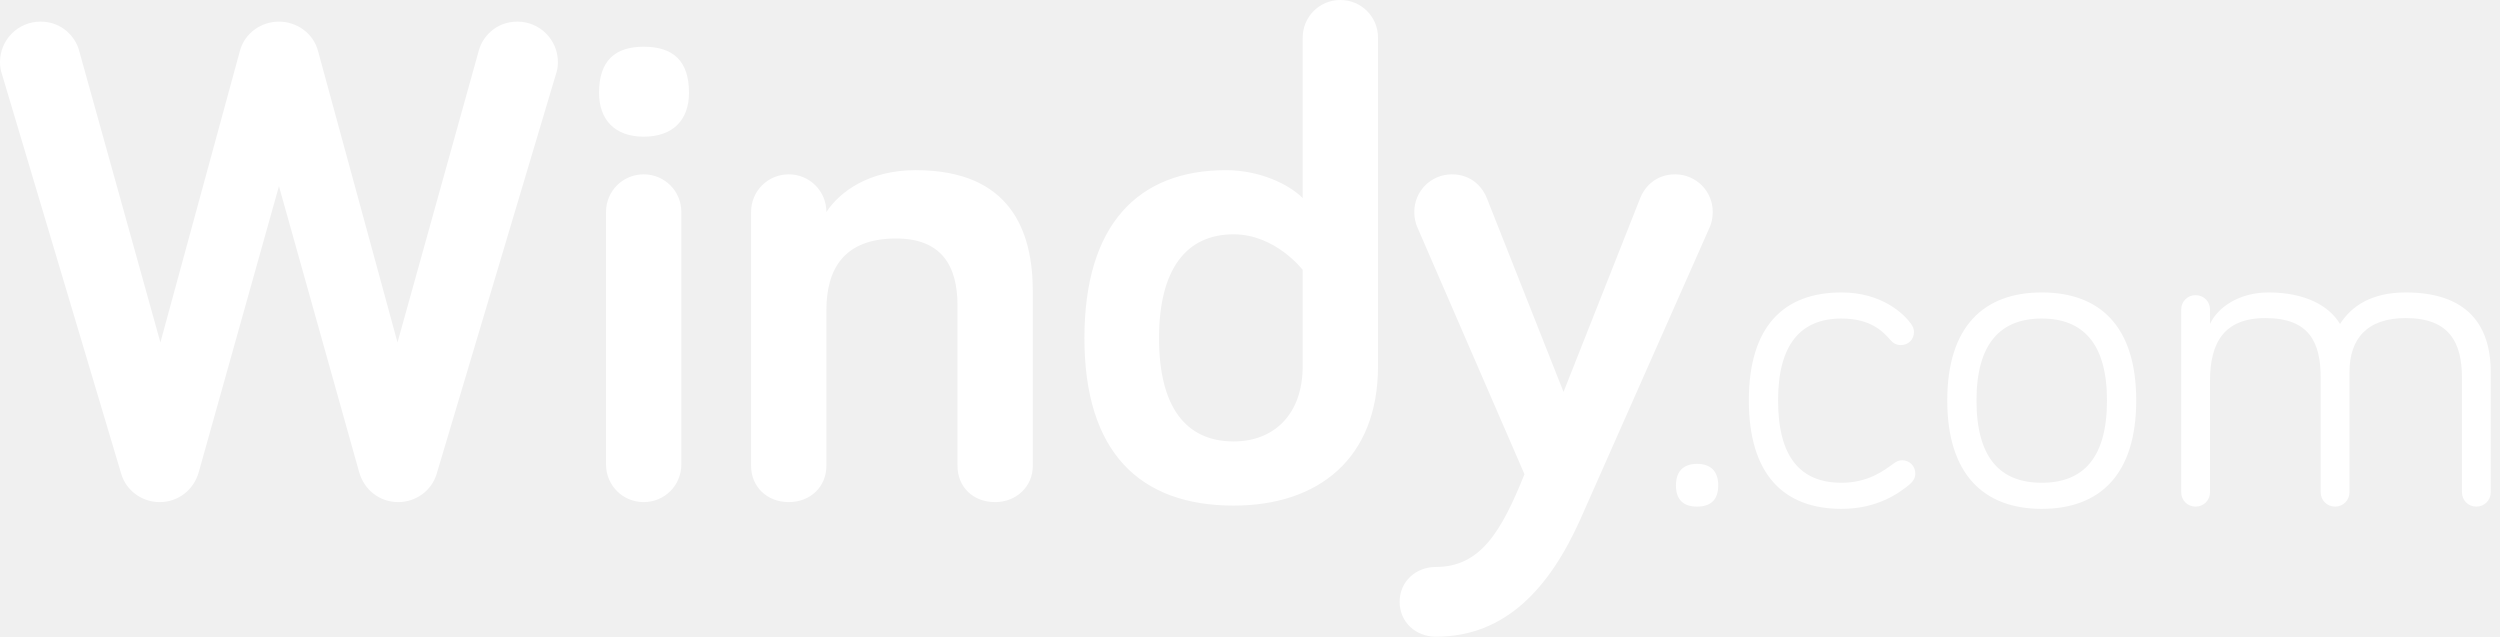
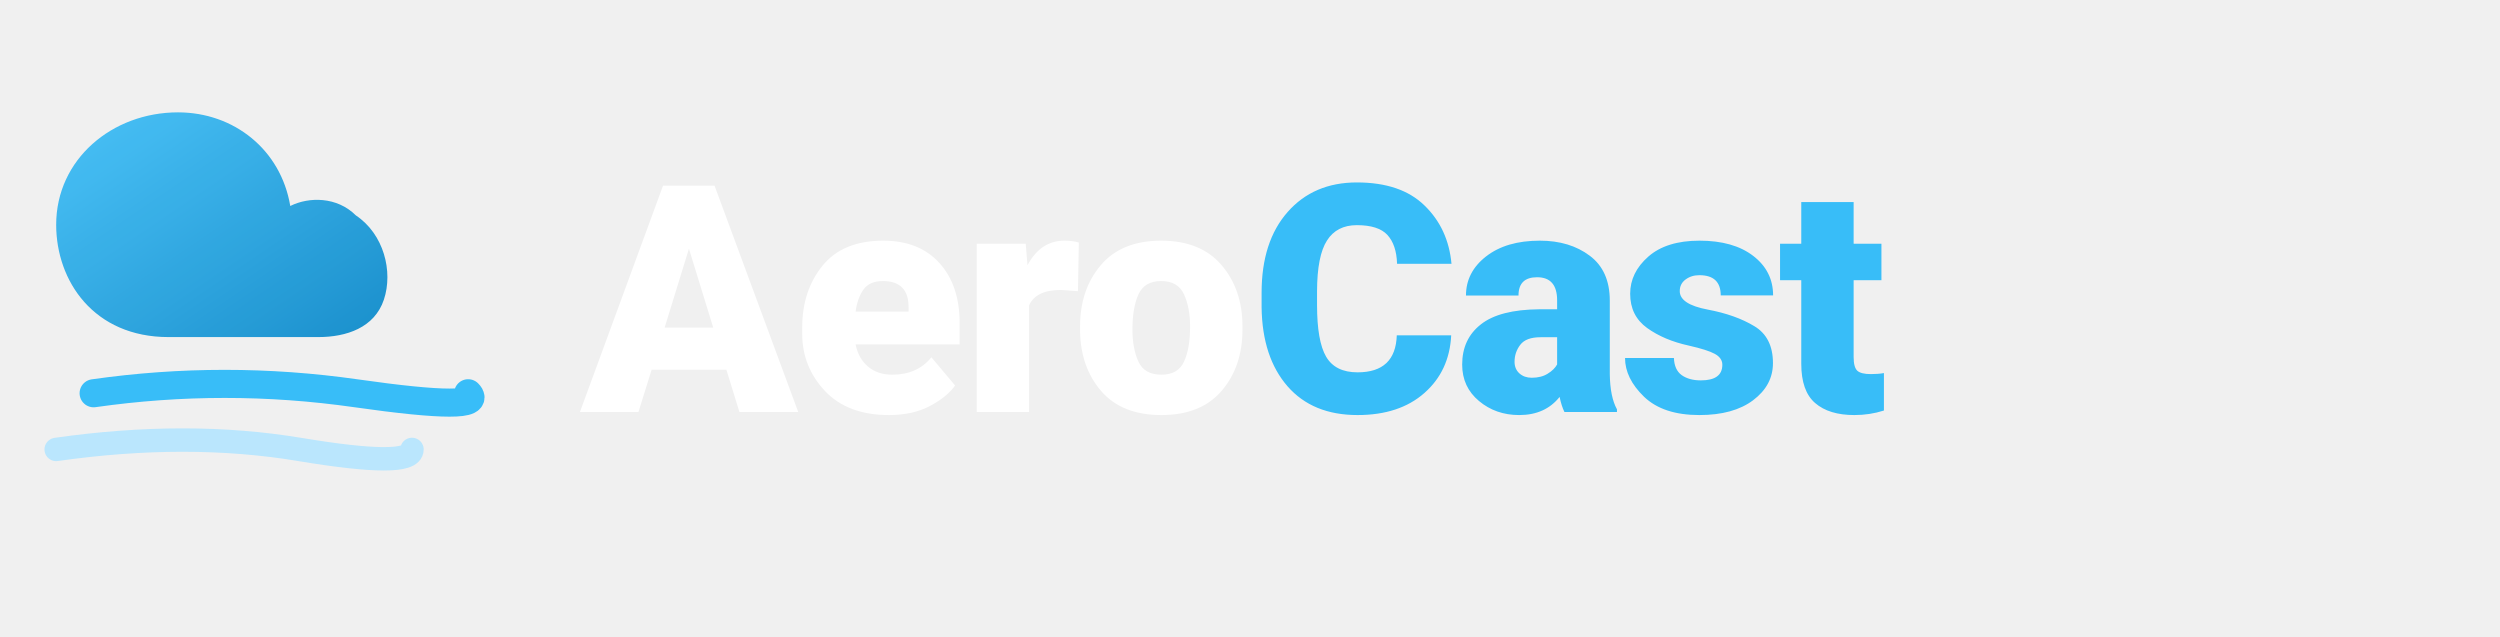
<svg xmlns="http://www.w3.org/2000/svg" width="267px" height="68px" viewBox="0 0 267 68" version="1.1">
-   <defs />
-   <g id="Logo-export" stroke="none" stroke-width="1" fill="none" fill-rule="evenodd" transform="translate(-860, -84)">
-     <g id="Logo-finals/logo-text-windycom-white" transform="translate(860, 84)" fill="#FFFFFF">
-       <path d="M38.357,50.423 L29.792,19.886 L21.227,50.423 C20.705,52.285 19.067,53.625 17.056,53.625 C15.119,53.625 13.481,52.359 12.959,50.646 L0.223,7.969 C0.074,7.522 0,7.15 0,6.629 C0,4.245 1.936,2.309 4.32,2.309 C6.703,2.309 8.044,4.022 8.416,5.288 L17.13,36.57 L25.621,5.437 C26.142,3.501 27.93,2.309 29.792,2.309 C31.654,2.309 33.441,3.501 33.963,5.437 L42.453,36.57 L51.168,5.288 C51.54,4.022 52.881,2.309 55.264,2.309 C57.647,2.309 59.584,4.245 59.584,6.629 C59.584,7.15 59.509,7.522 59.36,7.969 L46.624,50.646 C46.103,52.359 44.464,53.625 42.528,53.625 C40.517,53.625 38.878,52.285 38.357,50.423 Z M72.767,22.642 L72.767,49.604 C72.767,51.838 70.979,53.625 68.745,53.625 C66.51,53.625 64.723,51.838 64.723,49.604 L64.723,22.642 C64.723,20.407 66.51,18.62 68.745,18.62 C70.979,18.62 72.767,20.407 72.767,22.642 Z M68.745,14.598 C65.691,14.598 63.978,12.811 63.978,9.906 C63.978,6.48 65.691,4.99 68.745,4.99 C71.873,4.99 73.586,6.48 73.586,9.906 C73.586,12.811 71.873,14.598 68.745,14.598 Z M97.792,18.173 C107.921,18.173 110.304,24.653 110.304,31.133 L110.304,49.752 C110.304,51.987 108.517,53.625 106.283,53.625 C103.899,53.625 102.261,51.987 102.261,49.752 L102.261,32.622 C102.261,28.377 100.548,25.472 95.706,25.472 C90.12,25.472 88.258,28.749 88.258,33.143 L88.258,49.752 C88.258,51.987 86.545,53.625 84.237,53.625 C81.928,53.625 80.215,51.987 80.215,49.752 L80.215,22.642 C80.215,20.407 82.002,18.62 84.237,18.62 C86.471,18.62 88.258,20.407 88.258,22.642 C89.674,20.482 92.802,18.173 97.792,18.173 Z M139.128,39.102 L139.128,28.824 C139.128,28.824 136.223,25.025 131.755,25.025 C126.69,25.025 123.785,28.749 123.785,36.123 C123.785,43.422 126.616,47.146 131.755,47.146 C136.074,47.146 139.128,44.241 139.128,39.102 Z M130.935,18.173 C134.51,18.173 137.639,19.663 139.128,21.152 L139.128,4.022 C139.128,1.788 140.916,0 143.15,0 C145.384,0 147.172,1.788 147.172,4.022 L147.172,39.102 C147.172,49.008 140.767,53.998 131.755,53.998 C121.7,53.998 115.816,48.263 115.816,36.123 C115.816,23.982 121.551,18.173 130.935,18.173 Z M153.354,60.552 C158.12,60.552 160.355,56.754 162.813,50.646 L151.343,24.206 C151.194,23.834 151.045,23.312 151.045,22.642 C151.045,20.407 152.832,18.62 155.067,18.62 C157.301,18.62 158.418,20.184 158.791,21.152 L166.984,41.858 L175.176,21.152 C175.549,20.184 176.666,18.62 178.9,18.62 C181.135,18.62 182.922,20.407 182.922,22.642 C182.922,23.312 182.773,23.834 182.624,24.206 L168.771,55.487 C165.494,62.786 160.802,68 153.354,68 C151.194,68 149.481,66.436 149.481,64.276 C149.481,62.116 151.194,60.552 153.354,60.552 Z M181.25,54.106 C179.857,54.106 178.992,53.433 178.992,51.848 C178.992,50.262 179.857,49.541 181.25,49.541 C182.644,49.541 183.508,50.262 183.508,51.848 C183.508,53.433 182.644,54.106 181.25,54.106 Z M186.776,42.766 C186.776,34.885 190.476,31.233 196.675,31.233 C200.951,31.233 203.306,33.492 204.074,34.549 C204.315,34.885 204.411,35.126 204.411,35.462 C204.411,36.279 203.786,36.855 203.017,36.855 C202.537,36.855 202.2,36.663 201.864,36.279 C201.143,35.462 199.846,34.02 196.675,34.02 C192.254,34.02 189.899,36.855 189.899,42.766 C189.899,48.772 192.254,51.559 196.675,51.559 C199.462,51.559 201.143,50.31 202.249,49.493 C202.585,49.253 202.825,49.157 203.162,49.157 C203.93,49.157 204.555,49.781 204.555,50.55 C204.555,50.983 204.411,51.319 203.93,51.751 C202.873,52.616 200.567,54.346 196.675,54.346 C190.476,54.346 186.776,50.646 186.776,42.766 Z M218.057,31.233 C224.304,31.233 228.148,34.885 228.148,42.766 C228.148,50.646 224.304,54.346 218.057,54.346 C211.859,54.346 207.967,50.646 207.967,42.766 C207.967,34.885 211.859,31.233 218.057,31.233 Z M218.057,51.559 C222.478,51.559 225.025,48.916 225.025,42.766 C225.025,36.711 222.478,34.02 218.057,34.02 C213.637,34.02 211.09,36.711 211.09,42.766 C211.09,48.916 213.637,51.559 218.057,51.559 Z M256.931,31.233 C264.331,31.233 266.013,35.654 266.013,39.739 L266.013,52.568 C266.013,53.433 265.34,54.106 264.475,54.106 C263.61,54.106 262.937,53.433 262.937,52.568 L262.937,40.363 C262.937,36.567 261.592,33.972 256.931,33.972 C252.799,33.972 250.925,36.183 250.925,39.739 L250.925,52.568 C250.925,53.433 250.252,54.106 249.387,54.106 C248.522,54.106 247.849,53.433 247.849,52.568 L247.849,40.363 C247.849,36.567 246.648,33.972 241.939,33.972 C237.47,33.972 236.029,36.663 236.029,40.7 L236.029,52.568 C236.029,53.433 235.356,54.106 234.491,54.106 C233.626,54.106 232.953,53.433 232.953,52.568 L232.953,33.059 C232.953,32.194 233.626,31.522 234.491,31.522 C235.356,31.522 236.029,32.194 236.029,33.059 L236.029,34.597 C236.846,32.819 239.152,31.233 242.275,31.233 C246.216,31.233 248.762,32.675 249.916,34.597 C251.117,32.723 253.231,31.233 256.931,31.233 Z" id="Windy" />
-     </g>
+   <defs>
+     <linearGradient id="aeroGrad" x1="0%" y1="0%" x2="100%" y2="100%">
+       <stop offset="0%" stop-color="#38bdf8" />
+       <stop offset="100%" stop-color="#0284c7" />
+     </linearGradient>
+   </defs>
+   <g transform="translate(6, 12)">
+     <path d="M12 24 C4 24 0 18 0 12 C0 5 6 0 13 0 C19 0 24 4 25 10 C27 9 30 9 32 11 C35 13 36 17 35 20 C34 23 31 24 28 24 Z" fill="url(#aeroGrad)" opacity="0.9" />
+     <path d="M4 30 Q 18 28 32 30 T 44 30" stroke="#38bdf8" stroke-width="3" stroke-linecap="round" fill="none" />
+     <path d="M0 36 Q 14 34 26 36 T 38 36" stroke="#bae6fd" stroke-width="2.5" stroke-linecap="round" fill="none" />
  </g>
+   <text x="62" y="44" font-family="-apple-system, BlinkMacSystemFont, 'Segoe UI', Roboto, Helvetica, Arial, sans-serif" font-size="34" font-weight="800" letter-spacing="-0.5" fill="#FFFFFF">
+         Aero<tspan fill="#38bdf8">Cast</tspan>
+   </text>
</svg>
